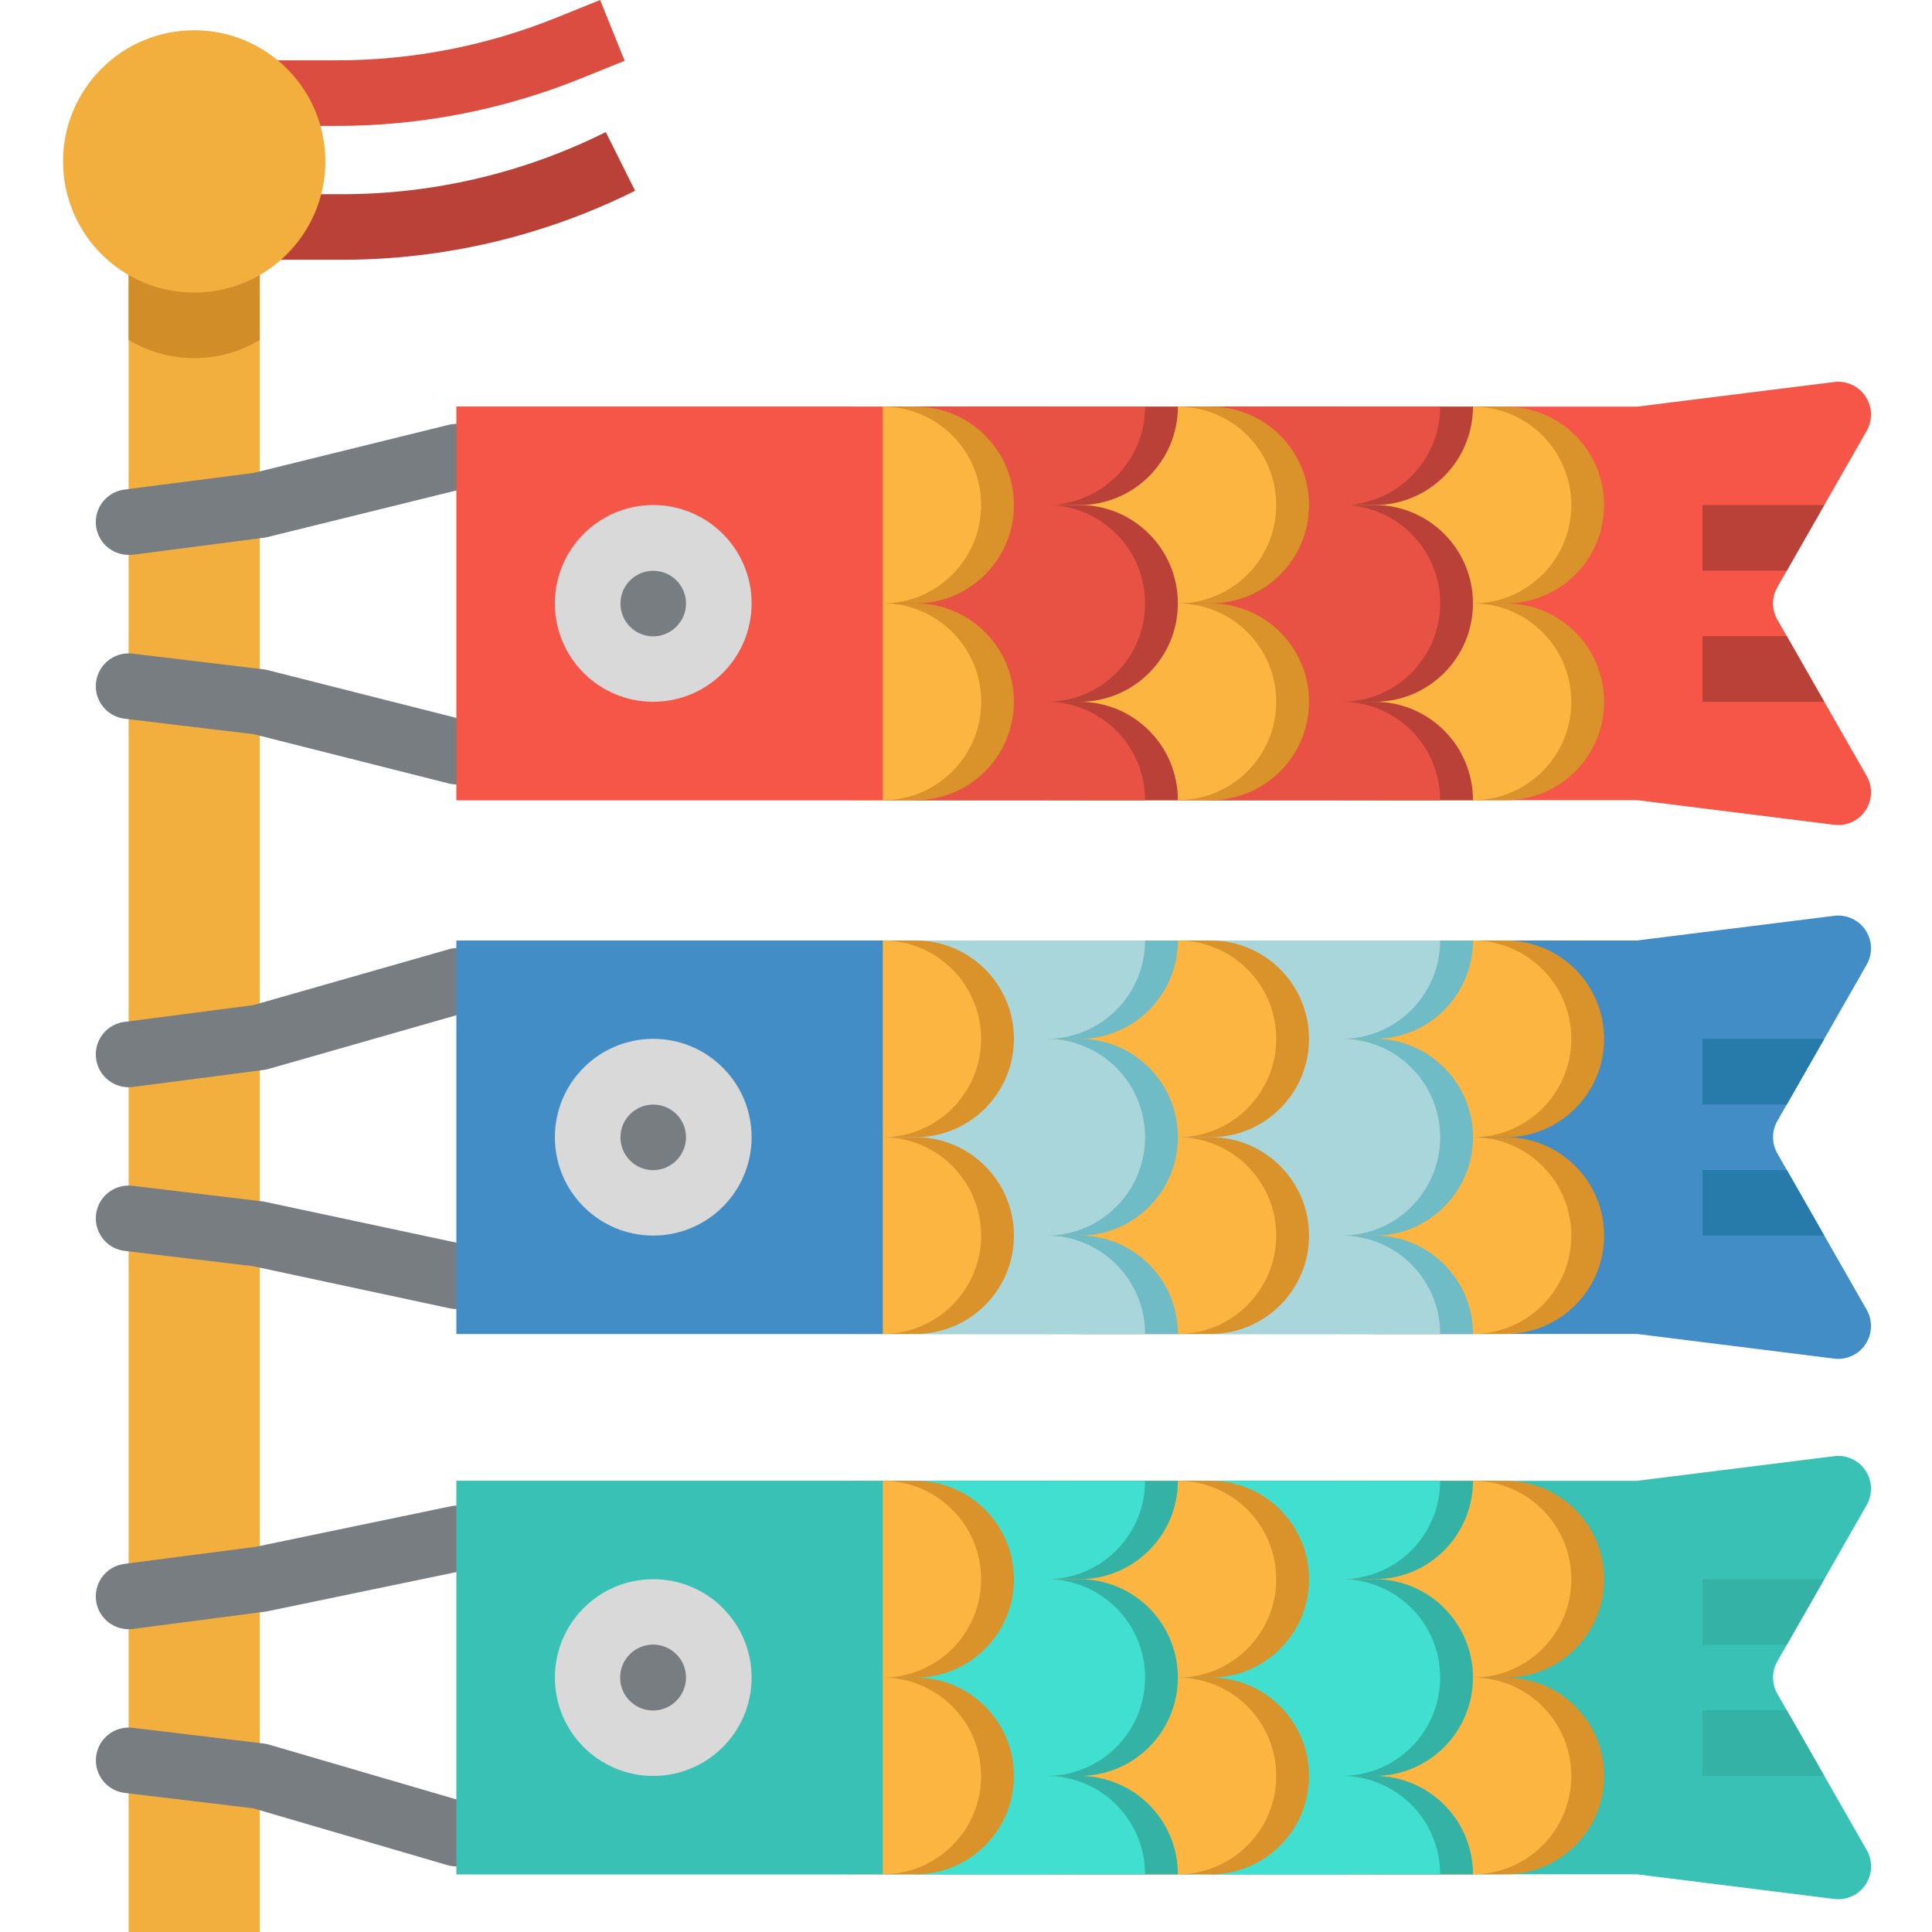
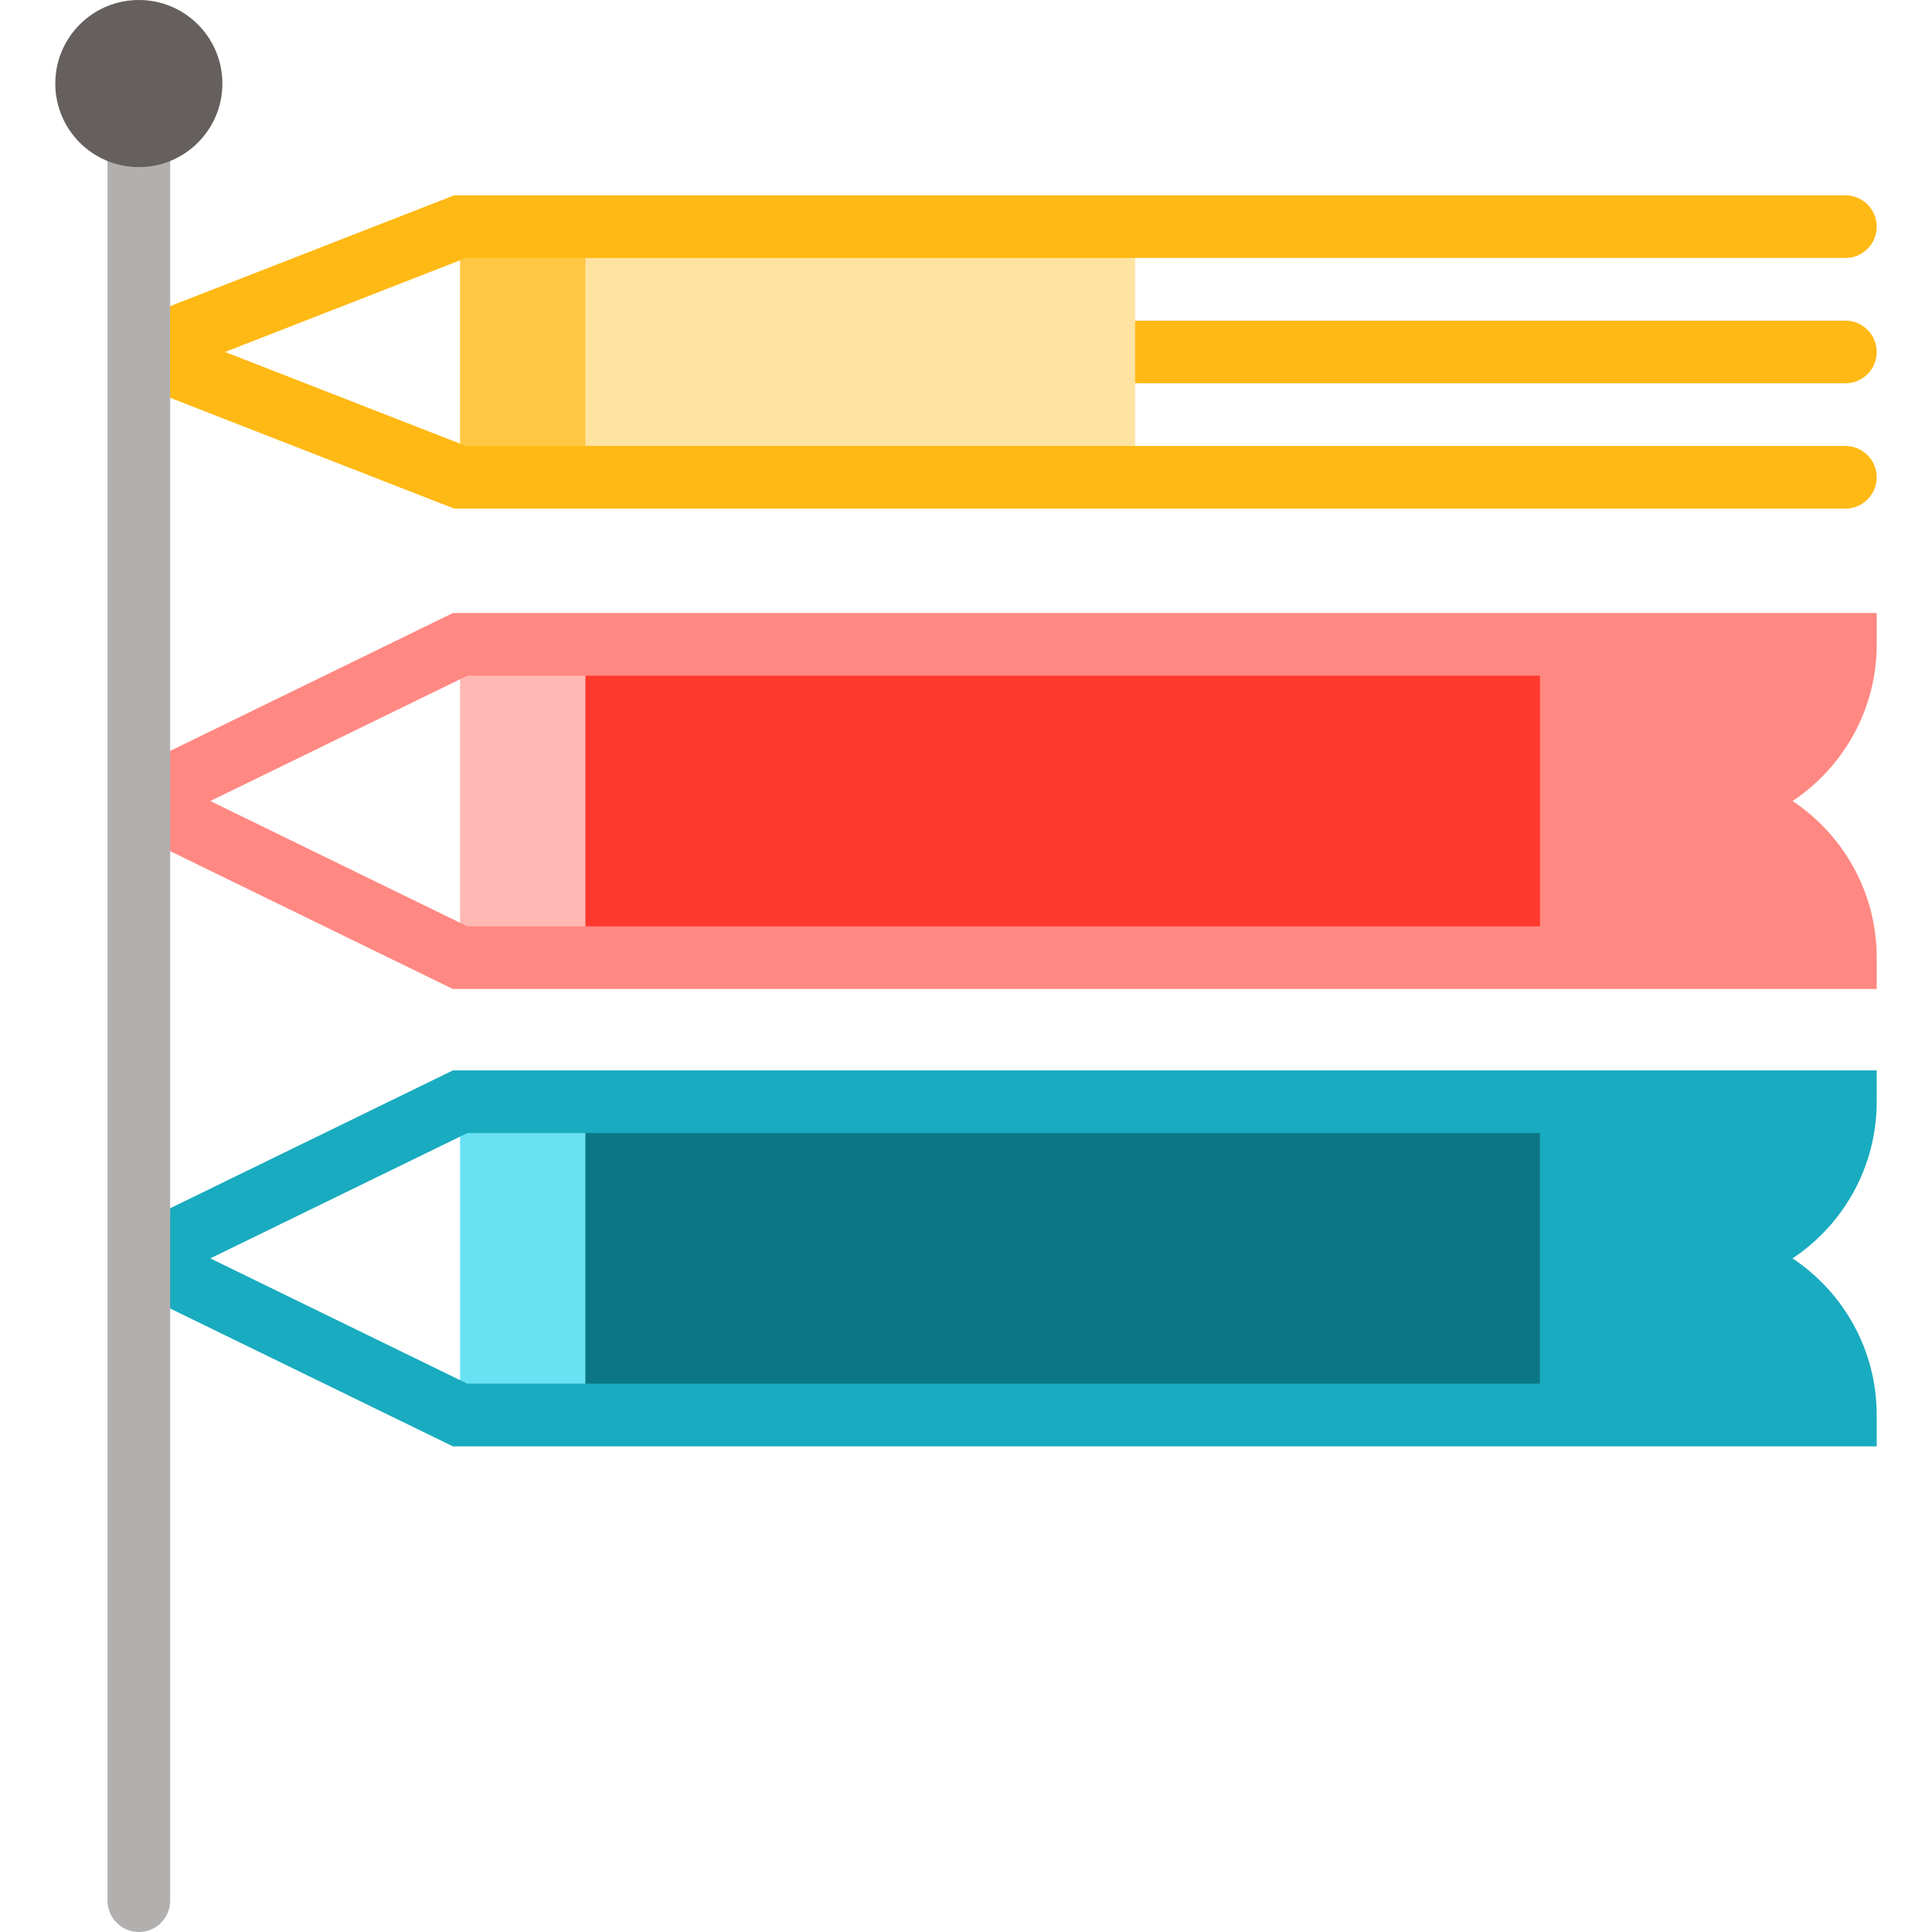
- <svg xmlns="http://www.w3.org/2000/svg" height="471pt" viewBox="-15 0 471 471.384" width="471pt">
-   <path d="m68.414 63.383h-20.223v-16h20.223c22.285-.023 44.262-5.215 64.203-15.16l7.152 14.32c-22.168 11.047-46.59 16.812-71.355 16.84zm0 0" fill="#b94137" />
-   <path d="m66.77 30.719h-19.379v-16h19.41c18.41.027 36.648-3.504 53.719-10.398l10.711-4.32 5.984 14.832-10.711 4.328c-18.98 7.664-39.266 11.59-59.734 11.559zm0 0" fill="#dc4d41" />
-   <path d="m16.191 39.383h32v432h-32zm0 0" fill="#f3af3e" />
-   <g fill="#787d82">
-     <path d="m16.191 135.383c-4.223.008-7.727-3.27-7.996-7.484-.273-4.219 2.781-7.918 6.973-8.449l31.543-4.066 47.57-11.734c4.277-1.027 8.578 1.598 9.633 5.867 1.051 4.273-1.547 8.59-5.809 9.668l-48 11.84c-.293.074-.586.129-.883.168l-32 4.16c-.34.035-.688.047-1.031.031zm0 0" />
-     <path d="m96.191 191.383c-.664 0-1.324-.082-1.969-.246l-47.512-12-31.48-3.777c-4.387-.523-7.516-4.508-6.992-8.895.527-4.387 4.512-7.52 8.898-6.992l32 3.84c.34.039.676.102 1.008.191l48 12.16c3.844 1.043 6.336 4.754 5.844 8.707-.488 3.953-3.812 6.941-7.797 7.012zm0 0" />
-     <path d="m96.191 319.383c-.562 0-1.129-.059-1.68-.176l-48-10.277-31.281-3.723c-4.387-.523-7.516-4.508-6.992-8.895.527-4.387 4.512-7.52 8.898-6.992l32 3.84 48.719 10.398c4.004.855 6.715 4.594 6.289 8.66-.43 4.07-3.859 7.164-7.953 7.164zm0 0" />
-     <path d="m16.191 265.266c-4.223.008-7.727-3.273-7.996-7.488-.273-4.215 2.781-7.918 6.973-8.449l31.406-4.082 47.434-13.551c2.785-.906 5.844-.223 7.973 1.793 2.133 2.012 2.992 5.023 2.242 7.855-.75 2.836-2.984 5.031-5.832 5.727l-48 13.723c-.379.109-.766.195-1.16.246l-32 4.16c-.344.043-.691.062-1.039.066zm0 0" />
-     <path d="m96.191 455.383c-.758 0-1.512-.105-2.238-.32l-47.359-13.855-31.348-3.758c-4.387-.527-7.516-4.512-6.988-8.898.523-4.387 4.508-7.516 8.895-6.992l32 3.84c.434.055.867.145 1.289.266l48 14.039c3.82 1.117 6.242 4.875 5.676 8.816-.562 3.941-3.941 6.867-7.926 6.863zm0 0" />
-     <path d="m16.191 397.504c-4.223.008-7.727-3.27-7.996-7.488-.273-4.215 2.781-7.914 6.973-8.449l32-4.16 47.426-9.855c2.82-.641 5.77.293 7.707 2.441 1.938 2.148 2.566 5.176 1.641 7.918-.922 2.742-3.258 4.77-6.102 5.305l-48 9.961-32.594 4.266c-.348.043-.699.066-1.055.062zm0 0" />
+ <svg xmlns="http://www.w3.org/2000/svg" version="1.1" id="Capa_1" x="0px" y="0px" viewBox="0 0 462.5 462.5" style="enable-background:new 0 0 462.5 462.5;" xml:space="preserve" width="512" height="512">
+   <g>
+     <rect x="110.14" y="54.26" style="fill:#FFC743;" width="40" height="60" />
+     <path style="fill:#FFB914;" d="M441.764,76.757h-180.03v15h180.03c4.143,0,7.5-3.357,7.5-7.5S445.906,76.757,441.764,76.757z" />
+     <rect x="140.14" y="54.26" style="fill:#FFE3A1;" width="131.59" height="60" />
+     <path style="fill:#FFB914;" d="M441.764,106.757H111.556l-57.682-22.5l57.682-22.5h330.208c4.143,0,7.5-3.357,7.5-7.5   s-3.357-7.5-7.5-7.5h-333.03L30.736,77.182v14.15l77.998,30.425h333.03c4.143,0,7.5-3.357,7.5-7.5S445.906,106.757,441.764,106.757   z" />
+     <rect x="110.14" y="154.26" style="fill:#FFB8B4;" width="40" height="75" />
+     <rect x="140.14" y="154.26" style="fill:#FF382E;" width="228.55" height="75" />
+     <path style="fill:#FF8882;" d="M449.264,154.257v-7.5h-340.85l-77.678,37.875v14.25l77.678,37.875h340.85v-7.5   c0-15.634-8.014-29.432-20.149-37.5C441.25,183.688,449.264,169.891,449.264,154.257z M368.69,221.757H111.876l-61.527-30   l61.527-30H368.69V221.757z" />
+     <rect x="110.14" y="263.745" style="fill:#68E1F2;" width="40" height="75" />
+     <rect x="140.14" y="263.745" style="fill:#0B7786;" width="228.55" height="75" />
+     <path style="fill:#19ABBF;" d="M449.264,263.742v-7.5h-340.85l-77.678,37.875v14.25l77.678,37.875h340.85v-7.5   c0-15.634-8.014-29.432-20.149-37.5C441.25,293.173,449.264,279.375,449.264,263.742z M368.69,331.242H111.876l-61.527-30   l61.527-30H368.69V331.242z" />
+     <path style="fill:#B2AFAF;" d="M25.736,20v435c0,4.143,3.358,7.5,7.5,7.5s7.5-3.357,7.5-7.5V20H25.736z" />
+     <circle style="fill:#655F5E;" cx="33.236" cy="20" r="20" />
  </g>
-   <path d="m432.312 201.238-48.121-6.016h-288v-96h288l48.121-6.016c3.008-.375 5.969.977 7.648 3.496 1.684 2.523 1.797 5.777.297 8.41l-21.793 38.145c-1.406 2.457-1.406 5.477 0 7.934l21.793 38.137c1.504 2.633 1.395 5.891-.289 8.414-1.684 2.523-4.648 3.879-7.656 3.496zm0 0" fill="#f55648" />
-   <path d="m376.191 171.223c0-13.254-10.746-24-24-24h-32v48h32c13.254 0 24-10.742 24-24zm0 0" fill="#da922a" />
-   <path d="m352.191 147.223c13.254 0 24-10.742 24-24 0-13.254-10.746-24-24-24h-32v48zm0 0" fill="#da922a" />
-   <path d="m344.191 147.223c13.254 0 24-10.742 24-24 0-13.254-10.746-24-24-24h-32v96h32c13.254 0 24-10.742 24-24 0-13.254-10.746-24-24-24zm0 0" fill="#fbb540" />
-   <path d="m320.191 171.223h-40v24h64c0-13.254-10.746-24-24-24zm0 0" fill="#b94137" />
-   <path d="m320.191 171.223h-48v-48h48c13.254 0 24 10.746 24 24 0 13.258-10.746 24-24 24zm0 0" fill="#b94137" />
-   <path d="m280.191 123.223h40c13.254 0 24-10.742 24-24h-64zm0 0" fill="#b94137" />
-   <path d="m336.191 147.223c0-13.254-10.746-24-24-24 13.254 0 24-10.742 24-24h-64v24h-8v48h8v24h64c0-13.254-10.746-24-24-24 13.254 0 24-10.742 24-24zm0 0" fill="#e85244" />
-   <path d="m280.191 147.223h-32v-48h32c13.254 0 24 10.746 24 24 0 13.258-10.746 24-24 24zm0 0" fill="#da922a" />
-   <path d="m280.191 195.223h-32v-48h32c13.254 0 24 10.746 24 24 0 13.258-10.746 24-24 24zm0 0" fill="#da922a" />
-   <path d="m272.191 147.223c13.254 0 24-10.742 24-24 0-13.254-10.746-24-24-24h-32v96h32c13.254 0 24-10.742 24-24 0-13.254-10.746-24-24-24zm0 0" fill="#fbb540" />
-   <path d="m248.191 171.223h-40v24h64c0-13.254-10.746-24-24-24zm0 0" fill="#b94137" />
-   <path d="m248.191 171.223h-40v-48h40c13.254 0 24 10.746 24 24 0 13.258-10.746 24-24 24zm0 0" fill="#b94137" />
-   <path d="m208.191 123.223h40c13.254 0 24-10.742 24-24h-64zm0 0" fill="#b94137" />
-   <path d="m264.191 147.223c0-13.254-10.746-24-24-24 13.254 0 24-10.742 24-24h-64v96h64c0-13.254-10.746-24-24-24 13.254 0 24-10.742 24-24zm0 0" fill="#e85244" />
-   <path d="m16.191 82.945c9.848 5.918 22.156 5.918 32 0v-43.562h-32zm0 0" fill="#d18d28" />
-   <path d="m208.191 147.223c13.254 0 24-10.742 24-24 0-13.254-10.746-24-24-24h-8v48zm0 0" fill="#da922a" />
-   <path d="m208.191 195.223h-8v-48h8c13.254 0 24 10.746 24 24 0 13.258-10.746 24-24 24zm0 0" fill="#da922a" />
-   <path d="m200.191 195.223c13.254 0 24-10.742 24-24 0-13.254-10.746-24-24-24h-8v48zm0 0" fill="#f3af3e" />
-   <path d="m200.191 147.223c13.254 0 24-10.742 24-24 0-13.254-10.746-24-24-24h-8v96h8c13.254 0 24-10.742 24-24 0-13.254-10.746-24-24-24zm0 0" fill="#fbb540" />
-   <path d="m429.902 123.223h-29.711v16h20.57zm0 0" fill="#b94137" />
-   <path d="m420.77 155.223h-20.578v16h29.711zm0 0" fill="#b94137" />
-   <path d="m432.312 331.48-48.121-6.016h-288v-96h288l48.121-6.016c3.008-.383 5.973.973 7.656 3.496 1.684 2.523 1.793 5.781.289 8.414l-21.793 38.137c-1.406 2.457-1.406 5.477 0 7.938l21.793 38.141c1.5 2.633 1.387 5.887-.297 8.41-1.68 2.52-4.641 3.875-7.648 3.496zm0 0" fill="#428dc5" />
-   <path d="m376.191 301.465c0-13.254-10.746-24-24-24h-32v48h32c13.254 0 24-10.746 24-24zm0 0" fill="#da922a" />
-   <path d="m352.191 277.465c13.254 0 24-10.746 24-24s-10.746-24-24-24h-32v48zm0 0" fill="#da922a" />
-   <path d="m344.191 277.465c13.254 0 24-10.746 24-24s-10.746-24-24-24h-32v96h32c13.254 0 24-10.746 24-24s-10.746-24-24-24zm0 0" fill="#fbb540" />
-   <path d="m320.191 301.465h-40v24h64c0-13.254-10.746-24-24-24zm0 0" fill="#6fbbc6" />
-   <path d="m320.191 301.465h-48v-48h48c13.254 0 24 10.746 24 24s-10.746 24-24 24zm0 0" fill="#6fbbc6" />
-   <path d="m280.191 253.465h40c13.254 0 24-10.746 24-24h-64zm0 0" fill="#6fbbc6" />
-   <path d="m312.191 253.465c13.254 0 24-10.746 24-24h-64v24h-8v48h8v24h64c0-13.254-10.746-24-24-24 13.254 0 24-10.746 24-24s-10.746-24-24-24zm0 0" fill="#a8d6da" />
-   <path d="m280.191 277.465h-32v-48h32c13.254 0 24 10.746 24 24s-10.746 24-24 24zm0 0" fill="#da922a" />
-   <path d="m280.191 325.465h-32v-48h32c13.254 0 24 10.746 24 24s-10.746 24-24 24zm0 0" fill="#da922a" />
-   <path d="m296.191 253.465c0-13.254-10.746-24-24-24h-32v96h32c13.254 0 24-10.746 24-24s-10.746-24-24-24c13.254 0 24-10.746 24-24zm0 0" fill="#fbb540" />
-   <path d="m248.191 301.465h-40v24h64c0-13.254-10.746-24-24-24zm0 0" fill="#6fbbc6" />
-   <path d="m248.191 301.465h-40v-48h40c13.254 0 24 10.746 24 24s-10.746 24-24 24zm0 0" fill="#6fbbc6" />
-   <path d="m208.191 253.465h40c13.254 0 24-10.746 24-24h-64zm0 0" fill="#6fbbc6" />
-   <path d="m240.191 253.465c13.254 0 24-10.746 24-24h-64v96h64c0-13.254-10.746-24-24-24 13.254 0 24-10.746 24-24s-10.746-24-24-24zm0 0" fill="#a8d6da" />
-   <path d="m208.191 277.465c13.254 0 24-10.746 24-24s-10.746-24-24-24h-8v48zm0 0" fill="#da922a" />
-   <path d="m208.191 325.465h-8v-48h8c13.254 0 24 10.746 24 24s-10.746 24-24 24zm0 0" fill="#da922a" />
-   <path d="m200.191 277.465c13.254 0 24-10.746 24-24s-10.746-24-24-24h-8v96h8c13.254 0 24-10.746 24-24s-10.746-24-24-24zm0 0" fill="#fbb540" />
-   <path d="m429.902 253.465h-29.711v16h20.57zm0 0" fill="#277baa" />
-   <path d="m420.77 285.465h-20.578v16h29.711zm0 0" fill="#277baa" />
-   <path d="m432.312 463.32-48.121-6.016h-288v-96h288l48.121-6.016c3.008-.379 5.969.977 7.648 3.496 1.684 2.52 1.797 5.773.297 8.406l-21.793 38.145c-1.406 2.457-1.406 5.477 0 7.938l21.793 38.109c1.52 2.633 1.414 5.902-.27 8.434-1.684 2.531-4.66 3.891-7.676 3.504zm0 0" fill="#38c1b4" />
-   <path d="m376.191 433.305c0-13.254-10.746-24-24-24h-32v48h32c13.254 0 24-10.746 24-24zm0 0" fill="#da922a" />
-   <path d="m352.191 409.305c13.254 0 24-10.746 24-24 0-13.254-10.746-24-24-24h-32v48zm0 0" fill="#da922a" />
-   <path d="m344.191 409.305c13.254 0 24-10.746 24-24 0-13.254-10.746-24-24-24h-32v96h32c13.254 0 24-10.746 24-24 0-13.254-10.746-24-24-24zm0 0" fill="#fbb540" />
-   <path d="m320.191 433.305h-40v24h64c0-13.254-10.746-24-24-24zm0 0" fill="#34b2a6" />
-   <path d="m320.191 433.305h-48v-48h48c13.254 0 24 10.746 24 24 0 13.254-10.746 24-24 24zm0 0" fill="#34b2a6" />
-   <path d="m280.191 385.305h40c13.254 0 24-10.746 24-24h-64zm0 0" fill="#34b2a6" />
-   <path d="m336.191 409.305c0-13.254-10.746-24-24-24 13.254 0 24-10.746 24-24h-64v24h-8v48h8v24h64c0-13.254-10.746-24-24-24 13.254 0 24-10.746 24-24zm0 0" fill="#41dfd0" />
-   <path d="m280.191 409.305h-32v-48h32c13.254 0 24 10.746 24 24 0 13.254-10.746 24-24 24zm0 0" fill="#da922a" />
-   <path d="m280.191 457.305h-32v-48h32c13.254 0 24 10.746 24 24 0 13.254-10.746 24-24 24zm0 0" fill="#da922a" />
-   <path d="m272.191 409.305c13.254 0 24-10.746 24-24 0-13.254-10.746-24-24-24h-32v96h32c13.254 0 24-10.746 24-24 0-13.254-10.746-24-24-24zm0 0" fill="#fbb540" />
-   <path d="m248.191 433.305h-40v24h64c0-13.254-10.746-24-24-24zm0 0" fill="#34b2a6" />
-   <path d="m248.191 433.305h-40v-48h40c13.254 0 24 10.746 24 24 0 13.254-10.746 24-24 24zm0 0" fill="#34b2a6" />
-   <path d="m208.191 385.305h40c13.254 0 24-10.746 24-24h-64zm0 0" fill="#34b2a6" />
-   <path d="m264.191 409.305c0-13.254-10.746-24-24-24 13.254 0 24-10.746 24-24h-64v96h64c0-13.254-10.746-24-24-24 13.254 0 24-10.746 24-24zm0 0" fill="#41dfd0" />
-   <path d="m208.191 409.305c13.254 0 24-10.746 24-24 0-13.254-10.746-24-24-24h-8v48zm0 0" fill="#da922a" />
-   <path d="m208.191 457.305h-8v-48h8c13.254 0 24 10.746 24 24 0 13.254-10.746 24-24 24zm0 0" fill="#da922a" />
-   <path d="m200.191 409.305c13.254 0 24-10.746 24-24 0-13.254-10.746-24-24-24h-8v96h8c13.254 0 24-10.746 24-24 0-13.254-10.746-24-24-24zm0 0" fill="#fbb540" />
-   <path d="m429.902 385.305h-29.711v16h20.57zm0 0" fill="#34b2a6" />
-   <path d="m420.77 417.305h-20.578v16h29.711zm0 0" fill="#34b2a6" />
-   <path d="m64.191 39.383c0 17.676-14.328 32-32 32s-32-14.324-32-32c0-17.672 14.328-32 32-32s32 14.328 32 32zm0 0" fill="#f3af3e" />
-   <path d="m96.191 99.223h104v96h-104zm0 0" fill="#f55648" />
-   <path d="m168.191 147.223c0 13.258-10.746 24-24 24s-24-10.742-24-24c0-13.254 10.746-24 24-24s24 10.746 24 24zm0 0" fill="#d9d9d9" />
-   <path d="m144.191 155.266c-4.418 0-8-3.582-8-8s3.582-8 8-8c4.418 0 8 3.582 8 8-.035 4.402-3.594 7.965-8 8zm0-8" fill="#787d82" />
-   <path d="m96.191 229.465h104v96h-104zm0 0" fill="#428dc5" />
-   <path d="m168.191 277.465c0 13.254-10.746 24-24 24s-24-10.746-24-24 10.746-24 24-24 24 10.746 24 24zm0 0" fill="#d9d9d9" />
-   <path d="m144.191 285.504c-4.414 0-7.992-3.574-8-7.988-.008-4.41 3.562-7.996 7.973-8.012 4.414-.016 8.008 3.547 8.027 7.961-.012 4.418-3.582 8.004-8 8.039zm0-8.039" fill="#787d82" />
-   <path d="m96.191 361.305h104v96h-104zm0 0" fill="#38c1b4" />
-   <path d="m168.191 409.305c0 13.254-10.746 24-24 24s-24-10.746-24-24c0-13.254 10.746-24 24-24s24 10.746 24 24zm0 0" fill="#d9d9d9" />
-   <path d="m144.191 417.344c-3.258.016-6.203-1.938-7.461-4.945-1.254-3.008-.566-6.477 1.738-8.781 2.305-2.305 5.77-2.988 8.777-1.734 3.008 1.254 4.961 4.203 4.945 7.461-.035 4.402-3.594 7.965-8 8zm0-8" fill="#787d82" />
</svg>
